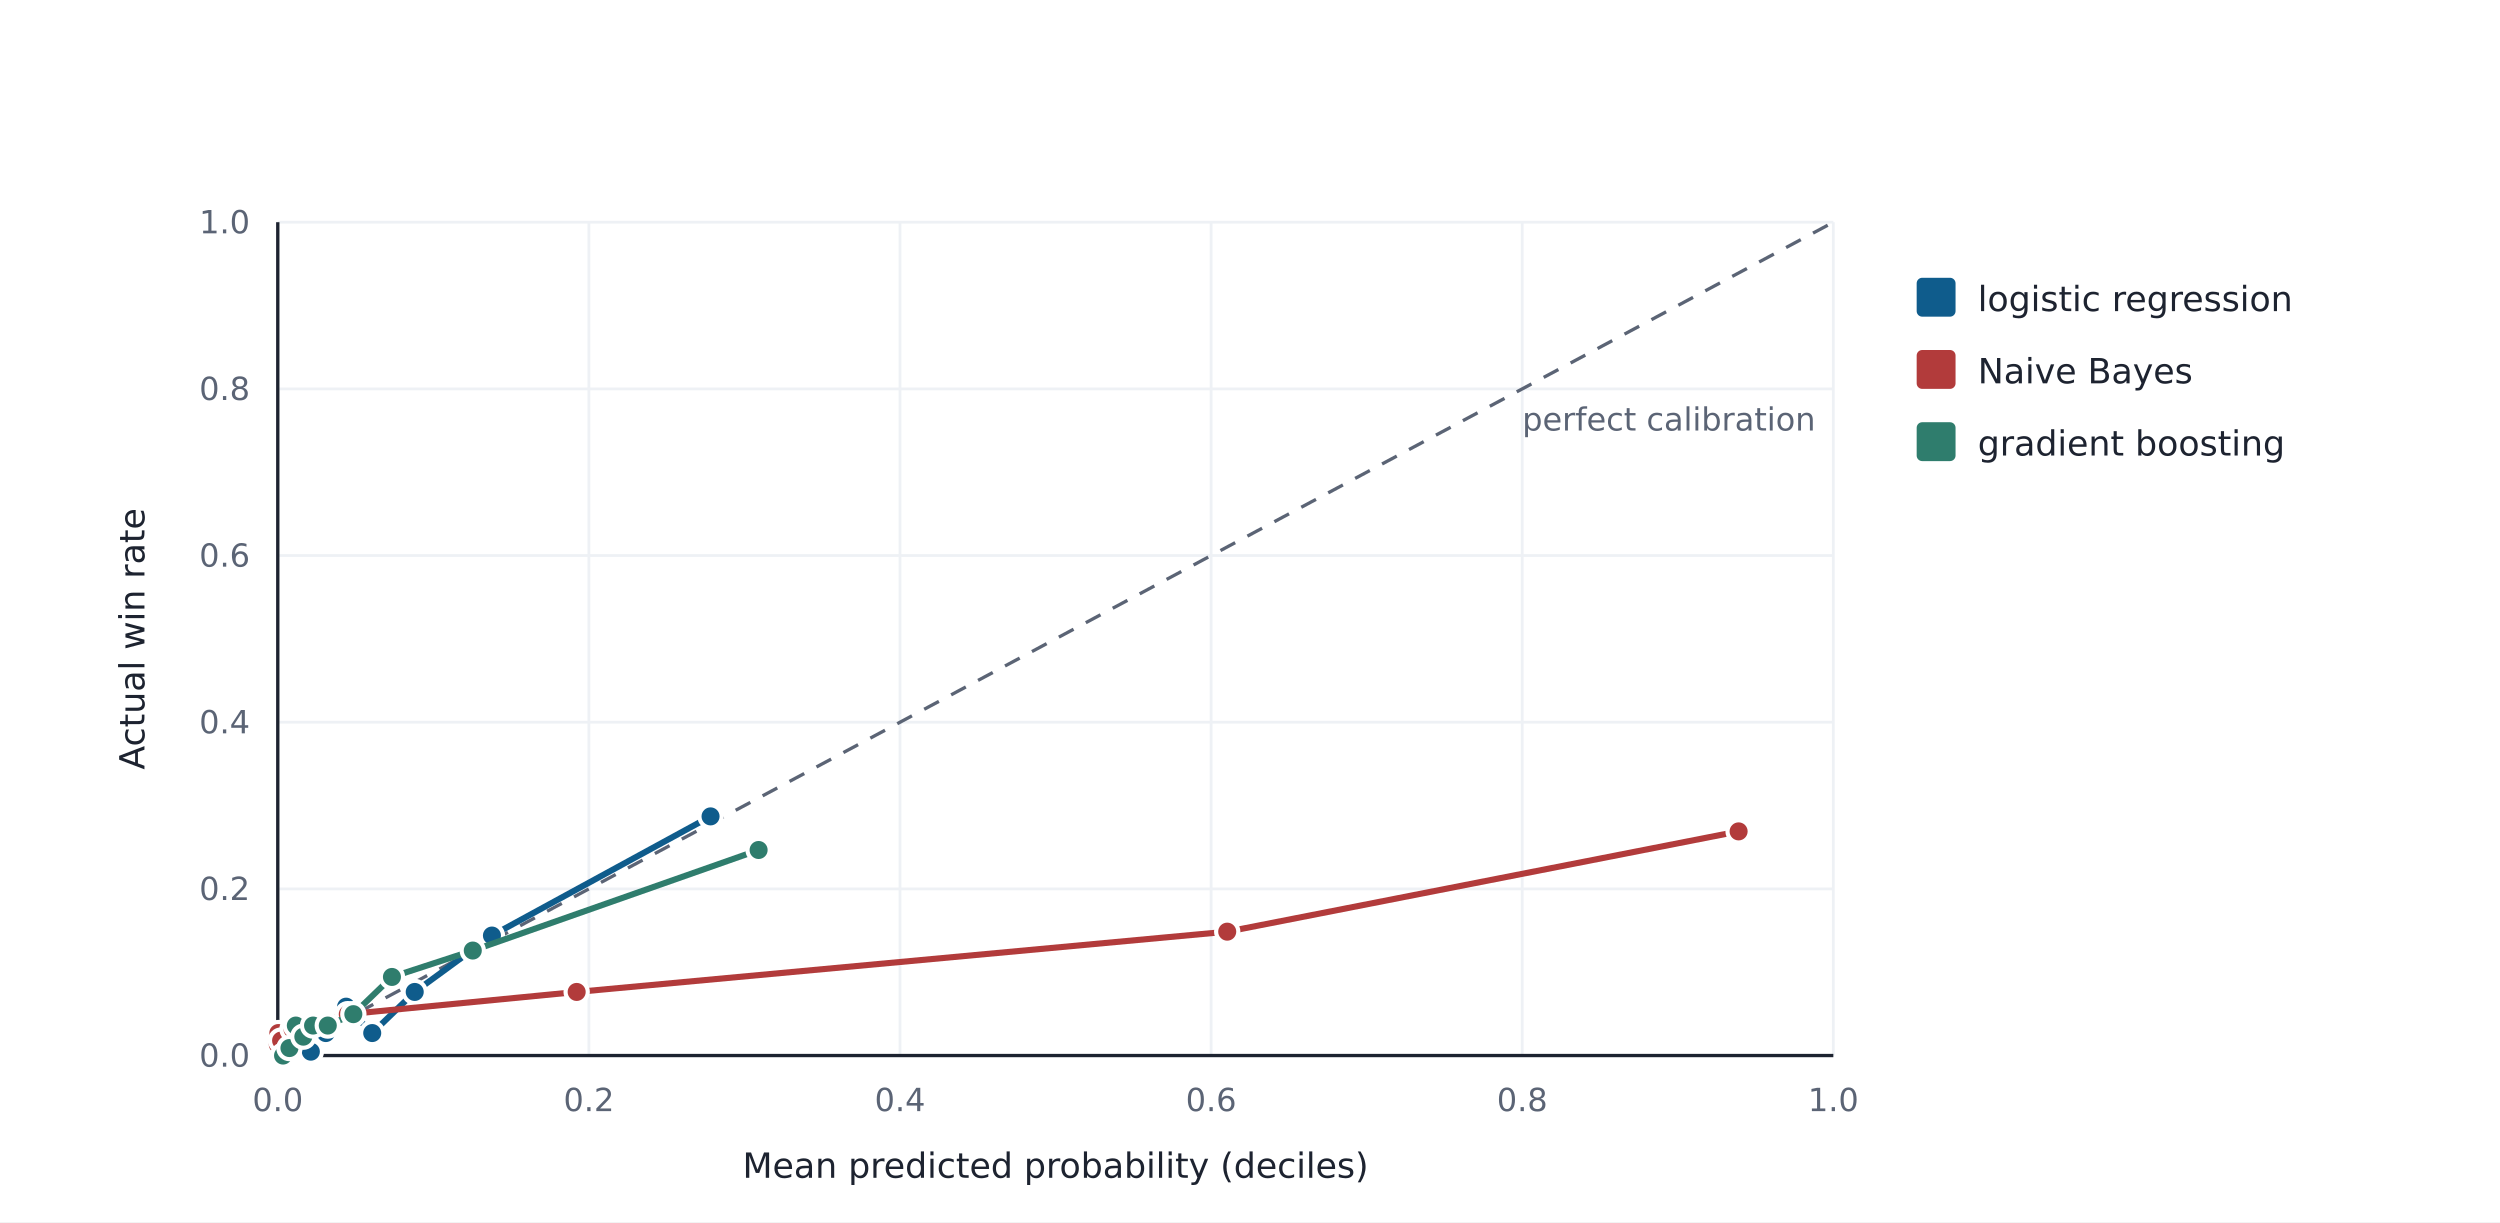
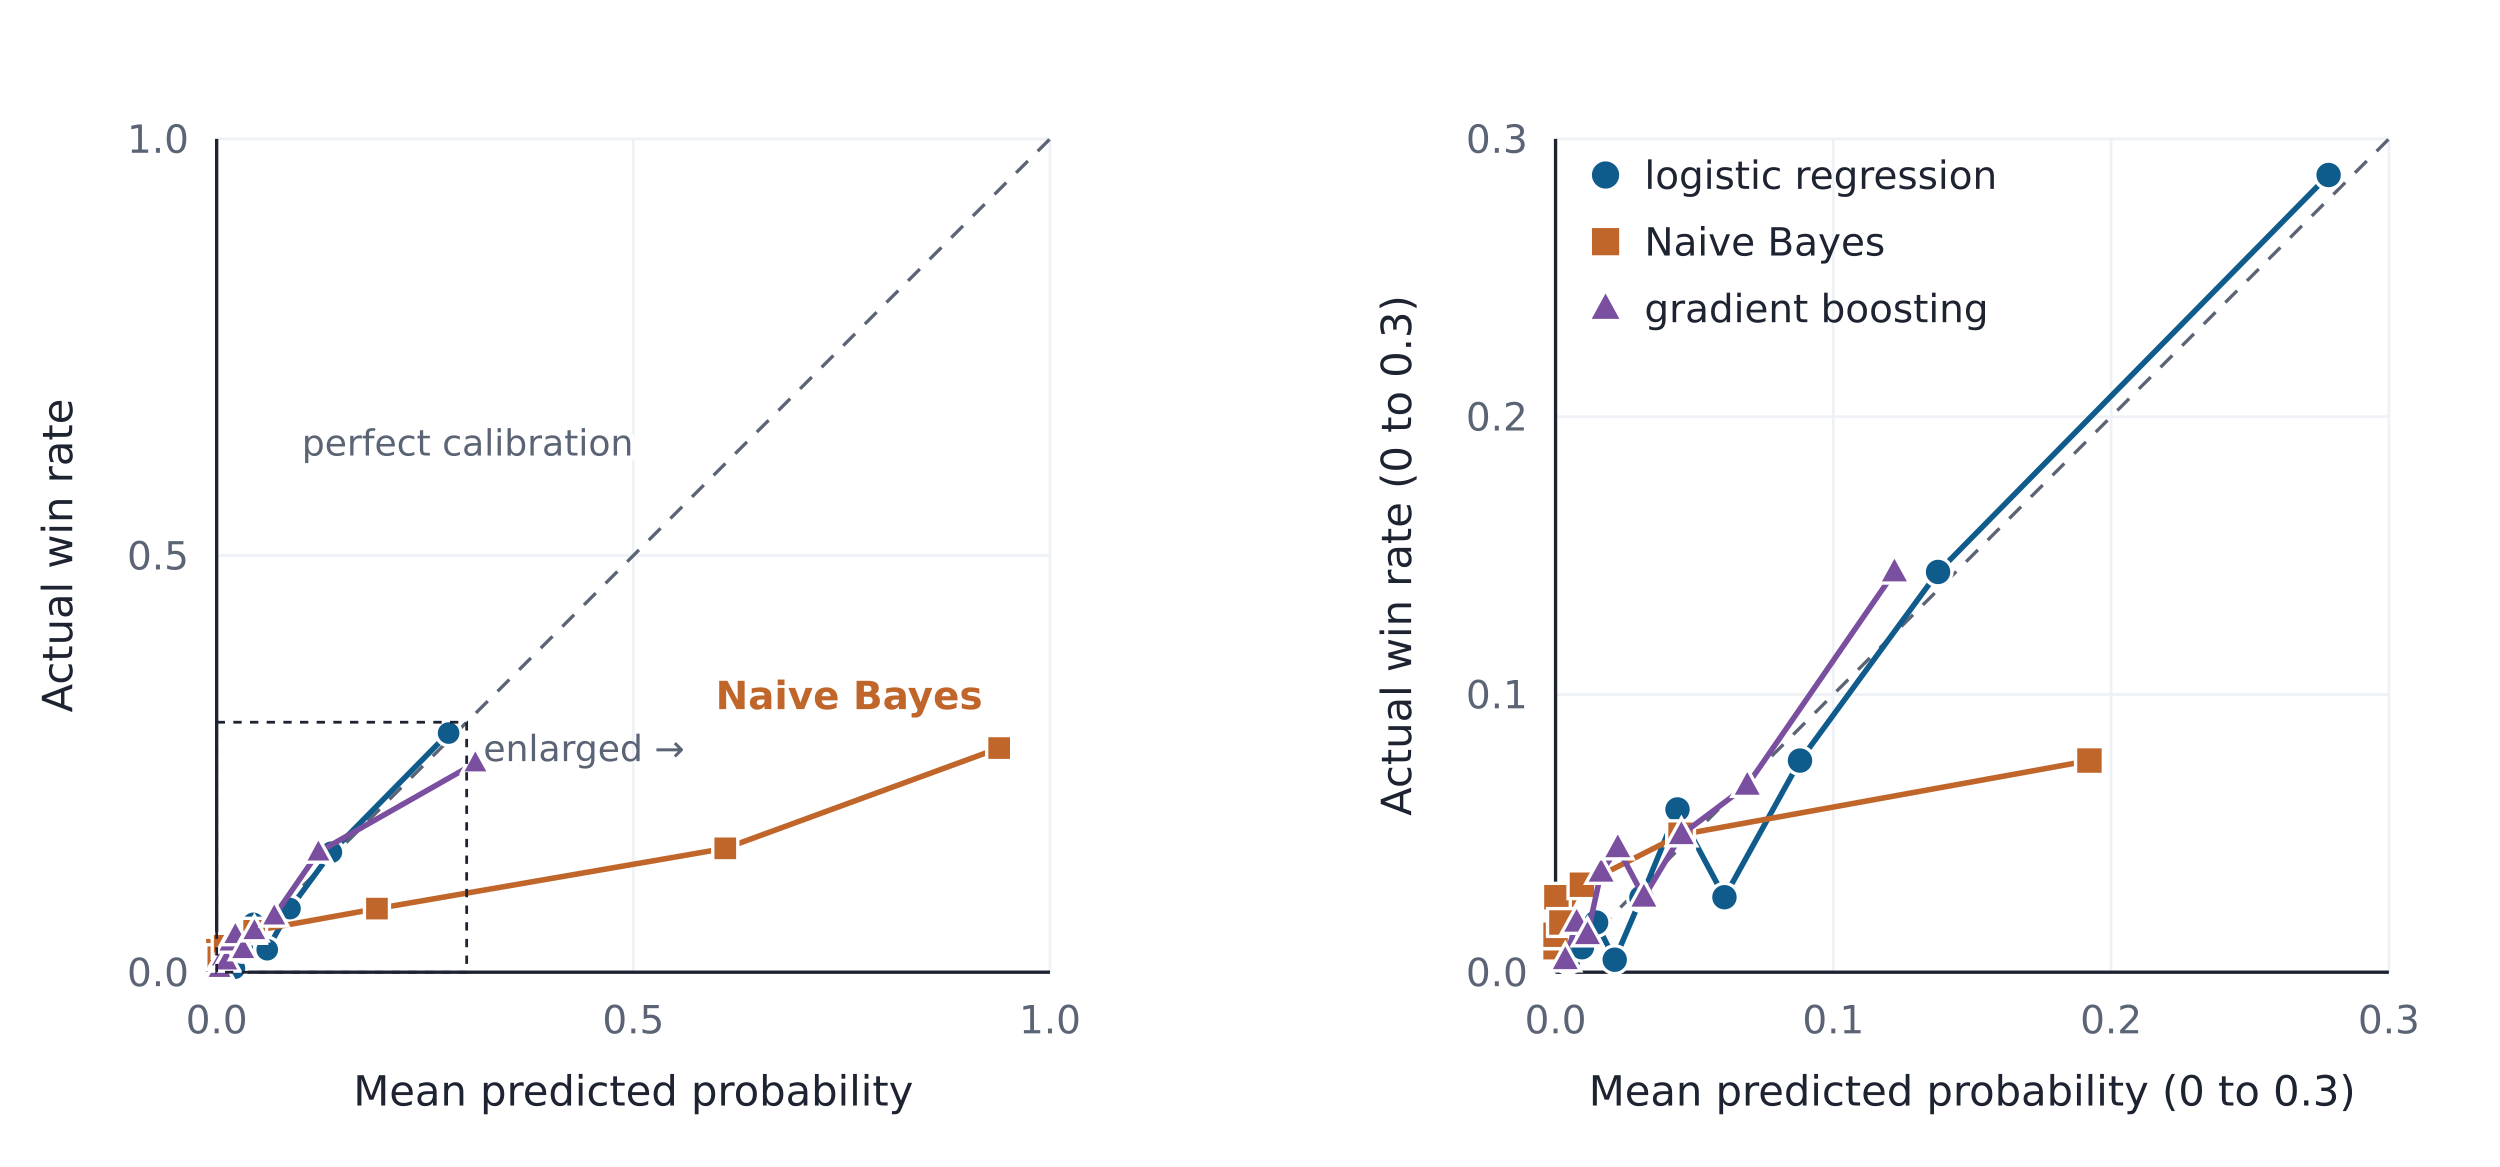
- <svg xmlns="http://www.w3.org/2000/svg" width="900" height="440" viewBox="0 0 900 440" font-family="DejaVu Sans, Arial, sans-serif">
-   <rect width="900" height="440" fill="#ffffff" />
-   <path d="M100.0,380.0 L100.0,80.0" fill="none" stroke="#eef1f5" stroke-width="1" stroke-linejoin="round" />
-   <text x="100" y="400" font-size="11.5" fill="#5b6475" font-weight="normal" text-anchor="middle">0.0</text>
-   <path d="M212.0,380.0 L212.0,80.0" fill="none" stroke="#eef1f5" stroke-width="1" stroke-linejoin="round" />
-   <text x="212.0" y="400" font-size="11.5" fill="#5b6475" font-weight="normal" text-anchor="middle">0.2</text>
-   <path d="M324.0,380.0 L324.0,80.0" fill="none" stroke="#eef1f5" stroke-width="1" stroke-linejoin="round" />
-   <text x="324.0" y="400" font-size="11.5" fill="#5b6475" font-weight="normal" text-anchor="middle">0.4</text>
-   <path d="M436.0,380.0 L436.0,80.0" fill="none" stroke="#eef1f5" stroke-width="1" stroke-linejoin="round" />
-   <text x="436.0" y="400" font-size="11.5" fill="#5b6475" font-weight="normal" text-anchor="middle">0.6</text>
-   <path d="M548.0,380.0 L548.0,80.0" fill="none" stroke="#eef1f5" stroke-width="1" stroke-linejoin="round" />
-   <text x="548.0" y="400" font-size="11.5" fill="#5b6475" font-weight="normal" text-anchor="middle">0.8</text>
-   <path d="M660.0,380.0 L660.0,80.0" fill="none" stroke="#eef1f5" stroke-width="1" stroke-linejoin="round" />
-   <text x="660" y="400" font-size="11.5" fill="#5b6475" font-weight="normal" text-anchor="middle">1.0</text>
-   <path d="M100.0,380.0 L660.0,380.0" fill="none" stroke="#eef1f5" stroke-width="1" stroke-linejoin="round" />
-   <text x="90" y="384" font-size="11.5" fill="#5b6475" font-weight="normal" text-anchor="end">0.0</text>
-   <path d="M100.0,320.0 L660.0,320.0" fill="none" stroke="#eef1f5" stroke-width="1" stroke-linejoin="round" />
-   <text x="90" y="324.0" font-size="11.5" fill="#5b6475" font-weight="normal" text-anchor="end">0.2</text>
-   <path d="M100.0,260.0 L660.0,260.0" fill="none" stroke="#eef1f5" stroke-width="1" stroke-linejoin="round" />
-   <text x="90" y="264.0" font-size="11.5" fill="#5b6475" font-weight="normal" text-anchor="end">0.4</text>
-   <path d="M100.0,200.0 L660.0,200.0" fill="none" stroke="#eef1f5" stroke-width="1" stroke-linejoin="round" />
-   <text x="90" y="204.0" font-size="11.5" fill="#5b6475" font-weight="normal" text-anchor="end">0.6</text>
-   <path d="M100.0,140.0 L660.0,140.0" fill="none" stroke="#eef1f5" stroke-width="1" stroke-linejoin="round" />
-   <text x="90" y="144.0" font-size="11.5" fill="#5b6475" font-weight="normal" text-anchor="end">0.8</text>
-   <path d="M100.0,80.0 L660.0,80.0" fill="none" stroke="#eef1f5" stroke-width="1" stroke-linejoin="round" />
-   <text x="90" y="84" font-size="11.5" fill="#5b6475" font-weight="normal" text-anchor="end">1.0</text>
-   <path d="M100.0,380.0 L660.0,380.0" fill="none" stroke="#1d2330" stroke-width="1.2" stroke-linejoin="round" />
-   <path d="M100.0,380.0 L100.0,80.0" fill="none" stroke="#1d2330" stroke-width="1.2" stroke-linejoin="round" />
-   <text x="380.0" y="424" font-size="12.5" fill="#1d2330" font-weight="normal" text-anchor="middle">Mean predicted probability (deciles)</text>
-   <text x="52" y="230.0" font-size="12.5" fill="#1d2330" text-anchor="middle" transform="rotate(-90 52 230.0)">Actual win rate</text>
-   <path d="M100.0,380.0 L660.0,80.0" fill="none" stroke="#5b6475" stroke-width="1.2" stroke-linejoin="round" stroke-dasharray="6 5" />
-   <text x="548.0" y="155.0" font-size="11.5" fill="#5b6475" font-weight="normal" text-anchor="start">perfect calibration</text>
-   <path d="M102.6,378.7 L105.3,377.3 L108.2,374.6 L111.9,378.6 L117.3,371.9 L124.6,362.4 L134.0,371.9 L149.3,357.1 L177.1,336.8 L255.8,293.9" fill="none" stroke="#0f5c8c" stroke-width="2.2" stroke-linejoin="round" />
-   <circle cx="102.6" cy="378.7" r="4" fill="#0f5c8c" stroke="#fff" stroke-width="1.5" />
-   <circle cx="105.3" cy="377.3" r="4" fill="#0f5c8c" stroke="#fff" stroke-width="1.5" />
-   <circle cx="108.2" cy="374.6" r="4" fill="#0f5c8c" stroke="#fff" stroke-width="1.5" />
-   <circle cx="111.9" cy="378.6" r="4" fill="#0f5c8c" stroke="#fff" stroke-width="1.5" />
-   <circle cx="117.3" cy="371.9" r="4" fill="#0f5c8c" stroke="#fff" stroke-width="1.5" />
-   <circle cx="124.6" cy="362.4" r="4" fill="#0f5c8c" stroke="#fff" stroke-width="1.5" />
-   <circle cx="134.0" cy="371.9" r="4" fill="#0f5c8c" stroke="#fff" stroke-width="1.5" />
-   <circle cx="149.3" cy="357.1" r="4" fill="#0f5c8c" stroke="#fff" stroke-width="1.5" />
-   <circle cx="177.1" cy="336.8" r="4" fill="#0f5c8c" stroke="#fff" stroke-width="1.5" />
-   <circle cx="255.8" cy="293.9" r="4" fill="#0f5c8c" stroke="#fff" stroke-width="1.5" />
-   <path d="M100.0,377.3 L100.0,375.9 L100.0,376.0 L100.2,371.9 L101.2,374.6 L105.3,370.5 L125.2,365.1 L207.6,357.1 L441.8,335.4 L625.9,299.3" fill="none" stroke="#b23b3b" stroke-width="2.2" stroke-linejoin="round" />
-   <circle cx="100.0" cy="377.3" r="4" fill="#b23b3b" stroke="#fff" stroke-width="1.5" />
-   <circle cx="100.0" cy="375.9" r="4" fill="#b23b3b" stroke="#fff" stroke-width="1.5" />
-   <circle cx="100.0" cy="376.0" r="4" fill="#b23b3b" stroke="#fff" stroke-width="1.5" />
-   <circle cx="100.2" cy="371.9" r="4" fill="#b23b3b" stroke="#fff" stroke-width="1.5" />
-   <circle cx="101.2" cy="374.6" r="4" fill="#b23b3b" stroke="#fff" stroke-width="1.5" />
-   <circle cx="105.3" cy="370.5" r="4" fill="#b23b3b" stroke="#fff" stroke-width="1.5" />
-   <circle cx="125.2" cy="365.1" r="4" fill="#b23b3b" stroke="#fff" stroke-width="1.5" />
-   <circle cx="207.6" cy="357.1" r="4" fill="#b23b3b" stroke="#fff" stroke-width="1.5" />
-   <circle cx="441.8" cy="335.4" r="4" fill="#b23b3b" stroke="#fff" stroke-width="1.5" />
-   <circle cx="625.9" cy="299.3" r="4" fill="#b23b3b" stroke="#fff" stroke-width="1.5" />
-   <path d="M101.9,380.0 L104.2,377.3 L106.5,369.2 L109.2,373.2 L112.7,369.2 L118.0,369.2 L127.2,365.1 L141.1,351.7 L170.2,342.2 L273.1,306.0" fill="none" stroke="#2f7d6d" stroke-width="2.2" stroke-linejoin="round" />
-   <circle cx="101.9" cy="380.0" r="4" fill="#2f7d6d" stroke="#fff" stroke-width="1.5" />
-   <circle cx="104.2" cy="377.3" r="4" fill="#2f7d6d" stroke="#fff" stroke-width="1.5" />
-   <circle cx="106.5" cy="369.2" r="4" fill="#2f7d6d" stroke="#fff" stroke-width="1.5" />
-   <circle cx="109.2" cy="373.2" r="4" fill="#2f7d6d" stroke="#fff" stroke-width="1.5" />
-   <circle cx="112.7" cy="369.2" r="4" fill="#2f7d6d" stroke="#fff" stroke-width="1.5" />
-   <circle cx="118.0" cy="369.2" r="4" fill="#2f7d6d" stroke="#fff" stroke-width="1.5" />
-   <circle cx="127.2" cy="365.1" r="4" fill="#2f7d6d" stroke="#fff" stroke-width="1.5" />
-   <circle cx="141.1" cy="351.7" r="4" fill="#2f7d6d" stroke="#fff" stroke-width="1.5" />
-   <circle cx="170.2" cy="342.2" r="4" fill="#2f7d6d" stroke="#fff" stroke-width="1.5" />
-   <circle cx="273.1" cy="306.0" r="4" fill="#2f7d6d" stroke="#fff" stroke-width="1.5" />
-   <rect x="690" y="100" width="14" height="14" rx="2" fill="#0f5c8c" stroke="none" stroke-width="1" />
-   <text x="712" y="112" font-size="12.5" fill="#1d2330" font-weight="normal" text-anchor="start">logistic regression</text>
-   <rect x="690" y="126" width="14" height="14" rx="2" fill="#b23b3b" stroke="none" stroke-width="1" />
-   <text x="712" y="138" font-size="12.5" fill="#1d2330" font-weight="normal" text-anchor="start">Naive Bayes</text>
-   <rect x="690" y="152" width="14" height="14" rx="2" fill="#2f7d6d" stroke="none" stroke-width="1" />
-   <text x="712" y="164" font-size="12.5" fill="#1d2330" font-weight="normal" text-anchor="start">gradient boosting</text>
+ <svg xmlns="http://www.w3.org/2000/svg" width="900" height="420" viewBox="0 0 900 420" font-family="DejaVu Sans, Arial, sans-serif">
+   <rect width="900" height="420" fill="#ffffff" />
+   <path d="M78.0,350.0 L78.0,50.0" fill="none" stroke="#eef1f5" stroke-width="1" stroke-linejoin="round" />
+   <text x="78.0" y="372" font-size="14" fill="#5b6475" font-weight="normal" text-anchor="middle">0.0</text>
+   <path d="M228.0,350.0 L228.0,50.0" fill="none" stroke="#eef1f5" stroke-width="1" stroke-linejoin="round" />
+   <text x="228.0" y="372" font-size="14" fill="#5b6475" font-weight="normal" text-anchor="middle">0.5</text>
+   <path d="M378.0,350.0 L378.0,50.0" fill="none" stroke="#eef1f5" stroke-width="1" stroke-linejoin="round" />
+   <text x="378.0" y="372" font-size="14" fill="#5b6475" font-weight="normal" text-anchor="middle">1.0</text>
+   <path d="M78.0,350.0 L378.0,350.0" fill="none" stroke="#eef1f5" stroke-width="1" stroke-linejoin="round" />
+   <text x="68" y="355.0" font-size="14" fill="#5b6475" font-weight="normal" text-anchor="end">0.0</text>
+   <path d="M78.0,200.0 L378.0,200.0" fill="none" stroke="#eef1f5" stroke-width="1" stroke-linejoin="round" />
+   <text x="68" y="205.0" font-size="14" fill="#5b6475" font-weight="normal" text-anchor="end">0.5</text>
+   <path d="M78.0,50.0 L378.0,50.0" fill="none" stroke="#eef1f5" stroke-width="1" stroke-linejoin="round" />
+   <text x="68" y="55.0" font-size="14" fill="#5b6475" font-weight="normal" text-anchor="end">1.0</text>
+   <path d="M78.0,350.0 L378.0,350.0" fill="none" stroke="#1d2330" stroke-width="1.2" stroke-linejoin="round" />
+   <path d="M78.0,350.0 L78.0,50.0" fill="none" stroke="#1d2330" stroke-width="1.2" stroke-linejoin="round" />
+   <text x="228.0" y="398" font-size="15" fill="#1d2330" font-weight="normal" text-anchor="middle">Mean predicted probability</text>
+   <text x="26" y="200.0" font-size="15" fill="#1d2330" text-anchor="middle" transform="rotate(-90 26 200.0)">Actual win rate</text>
+   <path d="M78.0,350.0 L378.0,50.0" fill="none" stroke="#5b6475" stroke-width="1.2" stroke-linejoin="round" stroke-dasharray="6 5" />
+   <text x="228.0" y="164.0" font-size="13" fill="#fff" stroke="#fff" stroke-width="4" stroke-linejoin="round" font-weight="normal" text-anchor="end">perfect calibration</text>
+   <text x="228.0" y="164.0" font-size="13" fill="#5b6475" font-weight="normal" text-anchor="end">perfect calibration</text>
+   <path d="M79.4,348.7 L80.9,347.3 L82.4,344.6 L84.4,348.6 L87.3,341.9 L91.2,332.4 L96.2,341.9 L104.4,327.1 L119.3,306.8 L161.5,263.9" fill="none" stroke="#0f5c8c" stroke-width="2" stroke-linejoin="round" />
+   <circle cx="79.4" cy="348.7" r="4.5" fill="#0f5c8c" stroke="#fff" stroke-width="1.2" />
+   <circle cx="80.9" cy="347.3" r="4.5" fill="#0f5c8c" stroke="#fff" stroke-width="1.2" />
+   <circle cx="82.4" cy="344.6" r="4.5" fill="#0f5c8c" stroke="#fff" stroke-width="1.2" />
+   <circle cx="84.4" cy="348.6" r="4.5" fill="#0f5c8c" stroke="#fff" stroke-width="1.2" />
+   <circle cx="87.3" cy="341.9" r="4.5" fill="#0f5c8c" stroke="#fff" stroke-width="1.2" />
+   <circle cx="91.2" cy="332.4" r="4.5" fill="#0f5c8c" stroke="#fff" stroke-width="1.2" />
+   <circle cx="96.2" cy="341.9" r="4.5" fill="#0f5c8c" stroke="#fff" stroke-width="1.2" />
+   <circle cx="104.4" cy="327.1" r="4.5" fill="#0f5c8c" stroke="#fff" stroke-width="1.2" />
+   <circle cx="119.3" cy="306.8" r="4.5" fill="#0f5c8c" stroke="#fff" stroke-width="1.2" />
+   <circle cx="161.5" cy="263.9" r="4.5" fill="#0f5c8c" stroke="#fff" stroke-width="1.2" />
+   <path d="M78.0,347.3 L78.0,345.9 L78.0,346.0 L78.1,341.9 L78.6,344.6 L80.9,340.5 L91.5,335.1 L135.7,327.1 L261.1,305.4 L359.7,269.3" fill="none" stroke="#c0662b" stroke-width="2" stroke-linejoin="round" />
+   <rect x="73.5" y="342.8" width="9.0" height="9.0" fill="#c0662b" stroke="#fff" stroke-width="1.2" />
+   <rect x="73.5" y="341.4" width="9.0" height="9.0" fill="#c0662b" stroke="#fff" stroke-width="1.2" />
+   <rect x="73.5" y="341.5" width="9.0" height="9.0" fill="#c0662b" stroke="#fff" stroke-width="1.2" />
+   <rect x="73.6" y="337.4" width="9.0" height="9.0" fill="#c0662b" stroke="#fff" stroke-width="1.2" />
+   <rect x="74.1" y="340.1" width="9.0" height="9.0" fill="#c0662b" stroke="#fff" stroke-width="1.2" />
+   <rect x="76.4" y="336.0" width="9.0" height="9.0" fill="#c0662b" stroke="#fff" stroke-width="1.2" />
+   <rect x="87.0" y="330.6" width="9.0" height="9.0" fill="#c0662b" stroke="#fff" stroke-width="1.2" />
+   <rect x="131.2" y="322.6" width="9.0" height="9.0" fill="#c0662b" stroke="#fff" stroke-width="1.2" />
+   <rect x="256.6" y="300.9" width="9.0" height="9.0" fill="#c0662b" stroke="#fff" stroke-width="1.2" />
+   <rect x="355.2" y="264.8" width="9.0" height="9.0" fill="#c0662b" stroke="#fff" stroke-width="1.2" />
+   <path d="M79.0,348.7 L80.3,344.6 L81.5,346.0 L82.9,339.2 L84.7,336.5 L87.5,341.9 L91.6,335.1 L98.7,329.8 L114.6,306.8 L171.1,274.7" fill="none" stroke="#7a4fa0" stroke-width="2" stroke-linejoin="round" />
+   <path d="M79.0,343.3 L84.0,352.3 L74.1,352.3 Z" fill="#7a4fa0" stroke="#fff" stroke-width="1.2" />
+   <path d="M80.3,339.2 L85.2,348.2 L75.3,348.2 Z" fill="#7a4fa0" stroke="#fff" stroke-width="1.2" />
+   <path d="M81.5,340.6 L86.4,349.6 L76.5,349.6 Z" fill="#7a4fa0" stroke="#fff" stroke-width="1.2" />
+   <path d="M82.9,333.8 L87.9,342.8 L78.0,342.8 Z" fill="#7a4fa0" stroke="#fff" stroke-width="1.2" />
+   <path d="M84.7,331.1 L89.7,340.1 L79.8,340.1 Z" fill="#7a4fa0" stroke="#fff" stroke-width="1.2" />
+   <path d="M87.5,336.5 L92.5,345.5 L82.6,345.5 Z" fill="#7a4fa0" stroke="#fff" stroke-width="1.2" />
+   <path d="M91.6,329.7 L96.5,338.7 L86.6,338.7 Z" fill="#7a4fa0" stroke="#fff" stroke-width="1.2" />
+   <path d="M98.7,324.4 L103.7,333.4 L93.8,333.4 Z" fill="#7a4fa0" stroke="#fff" stroke-width="1.2" />
+   <path d="M114.6,301.4 L119.6,310.4 L109.7,310.4 Z" fill="#7a4fa0" stroke="#fff" stroke-width="1.2" />
+   <path d="M171.1,269.3 L176.1,278.3 L166.2,278.3 Z" fill="#7a4fa0" stroke="#fff" stroke-width="1.2" />
+   <text x="353.728" y="255.283" font-size="14" fill="#fff" stroke="#fff" stroke-width="4" stroke-linejoin="round" font-weight="bold" text-anchor="end">Naive Bayes</text>
+   <text x="353.728" y="255.283" font-size="14" fill="#c0662b" font-weight="bold" text-anchor="end">Naive Bayes</text>
+   <rect x="78" y="260.0" width="90.0" height="90.0" rx="0" fill="none" stroke="#1d2330" stroke-width="1" stroke-dasharray="3 3" />
+   <text x="174.0" y="274.0" font-size="13" fill="#5b6475" font-weight="normal" text-anchor="start">enlarged →</text>
+   <path d="M560.0,350.0 L560.0,50.0" fill="none" stroke="#eef1f5" stroke-width="1" stroke-linejoin="round" />
+   <text x="560.0" y="372" font-size="14" fill="#5b6475" font-weight="normal" text-anchor="middle">0.0</text>
+   <path d="M660.0,350.0 L660.0,50.0" fill="none" stroke="#eef1f5" stroke-width="1" stroke-linejoin="round" />
+   <text x="660.0" y="372" font-size="14" fill="#5b6475" font-weight="normal" text-anchor="middle">0.1</text>
+   <path d="M760.0,350.0 L760.0,50.0" fill="none" stroke="#eef1f5" stroke-width="1" stroke-linejoin="round" />
+   <text x="760.0" y="372" font-size="14" fill="#5b6475" font-weight="normal" text-anchor="middle">0.2</text>
+   <path d="M860.0,350.0 L860.0,50.0" fill="none" stroke="#eef1f5" stroke-width="1" stroke-linejoin="round" />
+   <text x="860.0" y="372" font-size="14" fill="#5b6475" font-weight="normal" text-anchor="middle">0.3</text>
+   <path d="M560.0,350.0 L860.0,350.0" fill="none" stroke="#eef1f5" stroke-width="1" stroke-linejoin="round" />
+   <text x="550" y="355.0" font-size="14" fill="#5b6475" font-weight="normal" text-anchor="end">0.0</text>
+   <path d="M560.0,250.0 L860.0,250.0" fill="none" stroke="#eef1f5" stroke-width="1" stroke-linejoin="round" />
+   <text x="550" y="255.0" font-size="14" fill="#5b6475" font-weight="normal" text-anchor="end">0.1</text>
+   <path d="M560.0,150.0 L860.0,150.0" fill="none" stroke="#eef1f5" stroke-width="1" stroke-linejoin="round" />
+   <text x="550" y="155" font-size="14" fill="#5b6475" font-weight="normal" text-anchor="end">0.2</text>
+   <path d="M560.0,50.0 L860.0,50.0" fill="none" stroke="#eef1f5" stroke-width="1" stroke-linejoin="round" />
+   <text x="550" y="55.0" font-size="14" fill="#5b6475" font-weight="normal" text-anchor="end">0.3</text>
+   <path d="M560.0,350.0 L860.0,350.0" fill="none" stroke="#1d2330" stroke-width="1.2" stroke-linejoin="round" />
+   <path d="M560.0,350.0 L560.0,50.0" fill="none" stroke="#1d2330" stroke-width="1.2" stroke-linejoin="round" />
+   <text x="710.0" y="398" font-size="15" fill="#1d2330" font-weight="normal" text-anchor="middle">Mean predicted probability (0 to 0.3)</text>
+   <text x="508" y="200.0" font-size="15" fill="#1d2330" text-anchor="middle" transform="rotate(-90 508 200.0)">Actual win rate (0 to 0.3)</text>
+   <path d="M560.0,350.0 L860.0,50.0" fill="none" stroke="#5b6475" stroke-width="1.2" stroke-linejoin="round" stroke-dasharray="6 5" />
+   <path d="M564.6,345.5 L569.5,341.0 L574.6,332.1 L581.3,345.5 L590.9,323.1 L603.9,291.4 L620.8,323.0 L648.0,273.8 L697.7,205.9 L838.3,63.0" fill="none" stroke="#0f5c8c" stroke-width="2" stroke-linejoin="round" />
+   <circle cx="564.6" cy="345.5" r="5" fill="#0f5c8c" stroke="#fff" stroke-width="1.2" />
+   <circle cx="569.5" cy="341.0" r="5" fill="#0f5c8c" stroke="#fff" stroke-width="1.2" />
+   <circle cx="574.6" cy="332.1" r="5" fill="#0f5c8c" stroke="#fff" stroke-width="1.2" />
+   <circle cx="581.3" cy="345.5" r="5" fill="#0f5c8c" stroke="#fff" stroke-width="1.2" />
+   <circle cx="590.9" cy="323.1" r="5" fill="#0f5c8c" stroke="#fff" stroke-width="1.2" />
+   <circle cx="603.9" cy="291.4" r="5" fill="#0f5c8c" stroke="#fff" stroke-width="1.2" />
+   <circle cx="620.8" cy="323.0" r="5" fill="#0f5c8c" stroke="#fff" stroke-width="1.2" />
+   <circle cx="648.0" cy="273.8" r="5" fill="#0f5c8c" stroke="#fff" stroke-width="1.2" />
+   <circle cx="697.7" cy="205.9" r="5" fill="#0f5c8c" stroke="#fff" stroke-width="1.2" />
+   <circle cx="838.3" cy="63.0" r="5" fill="#0f5c8c" stroke="#fff" stroke-width="1.2" />
+   <path d="M560.0,341.0 L560.0,336.5 L560.0,336.5 L560.3,323.0 L562.1,332.1 L569.5,318.5 L605.0,300.5 L752.2,273.8" fill="none" stroke="#c0662b" stroke-width="2" stroke-linejoin="round" />
+   <rect x="555.0" y="336.0" width="10" height="10" fill="#c0662b" stroke="#fff" stroke-width="1.2" />
+   <rect x="555.0" y="331.5" width="10" height="10" fill="#c0662b" stroke="#fff" stroke-width="1.2" />
+   <rect x="555.0" y="331.5" width="10" height="10" fill="#c0662b" stroke="#fff" stroke-width="1.2" />
+   <rect x="555.3" y="318.0" width="10" height="10" fill="#c0662b" stroke="#fff" stroke-width="1.2" />
+   <rect x="557.1" y="327.1" width="10" height="10" fill="#c0662b" stroke="#fff" stroke-width="1.2" />
+   <rect x="564.5" y="313.5" width="10" height="10" fill="#c0662b" stroke="#fff" stroke-width="1.2" />
+   <rect x="600.0" y="295.5" width="10" height="10" fill="#c0662b" stroke="#fff" stroke-width="1.2" />
+   <rect x="747.2" y="268.8" width="10" height="10" fill="#c0662b" stroke="#fff" stroke-width="1.2" />
+   <path d="M563.5,345.5 L567.6,332.0 L571.5,336.5 L576.4,314.0 L582.4,305.2 L591.8,323.0 L605.3,300.5 L629.0,282.7 L682.0,205.9" fill="none" stroke="#7a4fa0" stroke-width="2" stroke-linejoin="round" />
+   <path d="M563.5,339.5 L569.0,349.5 L558.0,349.5 Z" fill="#7a4fa0" stroke="#fff" stroke-width="1.2" />
+   <path d="M567.6,326.0 L573.1,336.0 L562.1,336.0 Z" fill="#7a4fa0" stroke="#fff" stroke-width="1.2" />
+   <path d="M571.5,330.5 L577.0,340.5 L566.0,340.5 Z" fill="#7a4fa0" stroke="#fff" stroke-width="1.2" />
+   <path d="M576.4,308.0 L581.9,318.0 L570.9,318.0 Z" fill="#7a4fa0" stroke="#fff" stroke-width="1.2" />
+   <path d="M582.4,299.2 L587.9,309.2 L576.9,309.2 Z" fill="#7a4fa0" stroke="#fff" stroke-width="1.2" />
+   <path d="M591.8,317.0 L597.3,327.0 L586.3,327.0 Z" fill="#7a4fa0" stroke="#fff" stroke-width="1.2" />
+   <path d="M605.3,294.5 L610.8,304.5 L599.8,304.5 Z" fill="#7a4fa0" stroke="#fff" stroke-width="1.2" />
+   <path d="M629.0,276.7 L634.5,286.7 L623.5,286.7 Z" fill="#7a4fa0" stroke="#fff" stroke-width="1.2" />
+   <path d="M682.0,199.9 L687.5,209.9 L676.5,209.9 Z" fill="#7a4fa0" stroke="#fff" stroke-width="1.2" />
+   <circle cx="578.0" cy="63.0" r="5.5" fill="#0f5c8c" stroke="#fff" stroke-width="1.2" />
+   <text x="592" y="68" font-size="14" fill="#1d2330" font-weight="normal" text-anchor="start">logistic regression</text>
+   <rect x="572.5" y="81.5" width="11.0" height="11.0" fill="#c0662b" stroke="#fff" stroke-width="1.2" />
+   <text x="592" y="92" font-size="14" fill="#1d2330" font-weight="normal" text-anchor="start">Naive Bayes</text>
+   <path d="M578.0,104.4 L584.0,115.4 L572.0,115.4 Z" fill="#7a4fa0" stroke="#fff" stroke-width="1.2" />
+   <text x="592" y="116" font-size="14" fill="#1d2330" font-weight="normal" text-anchor="start">gradient boosting</text>
</svg>
